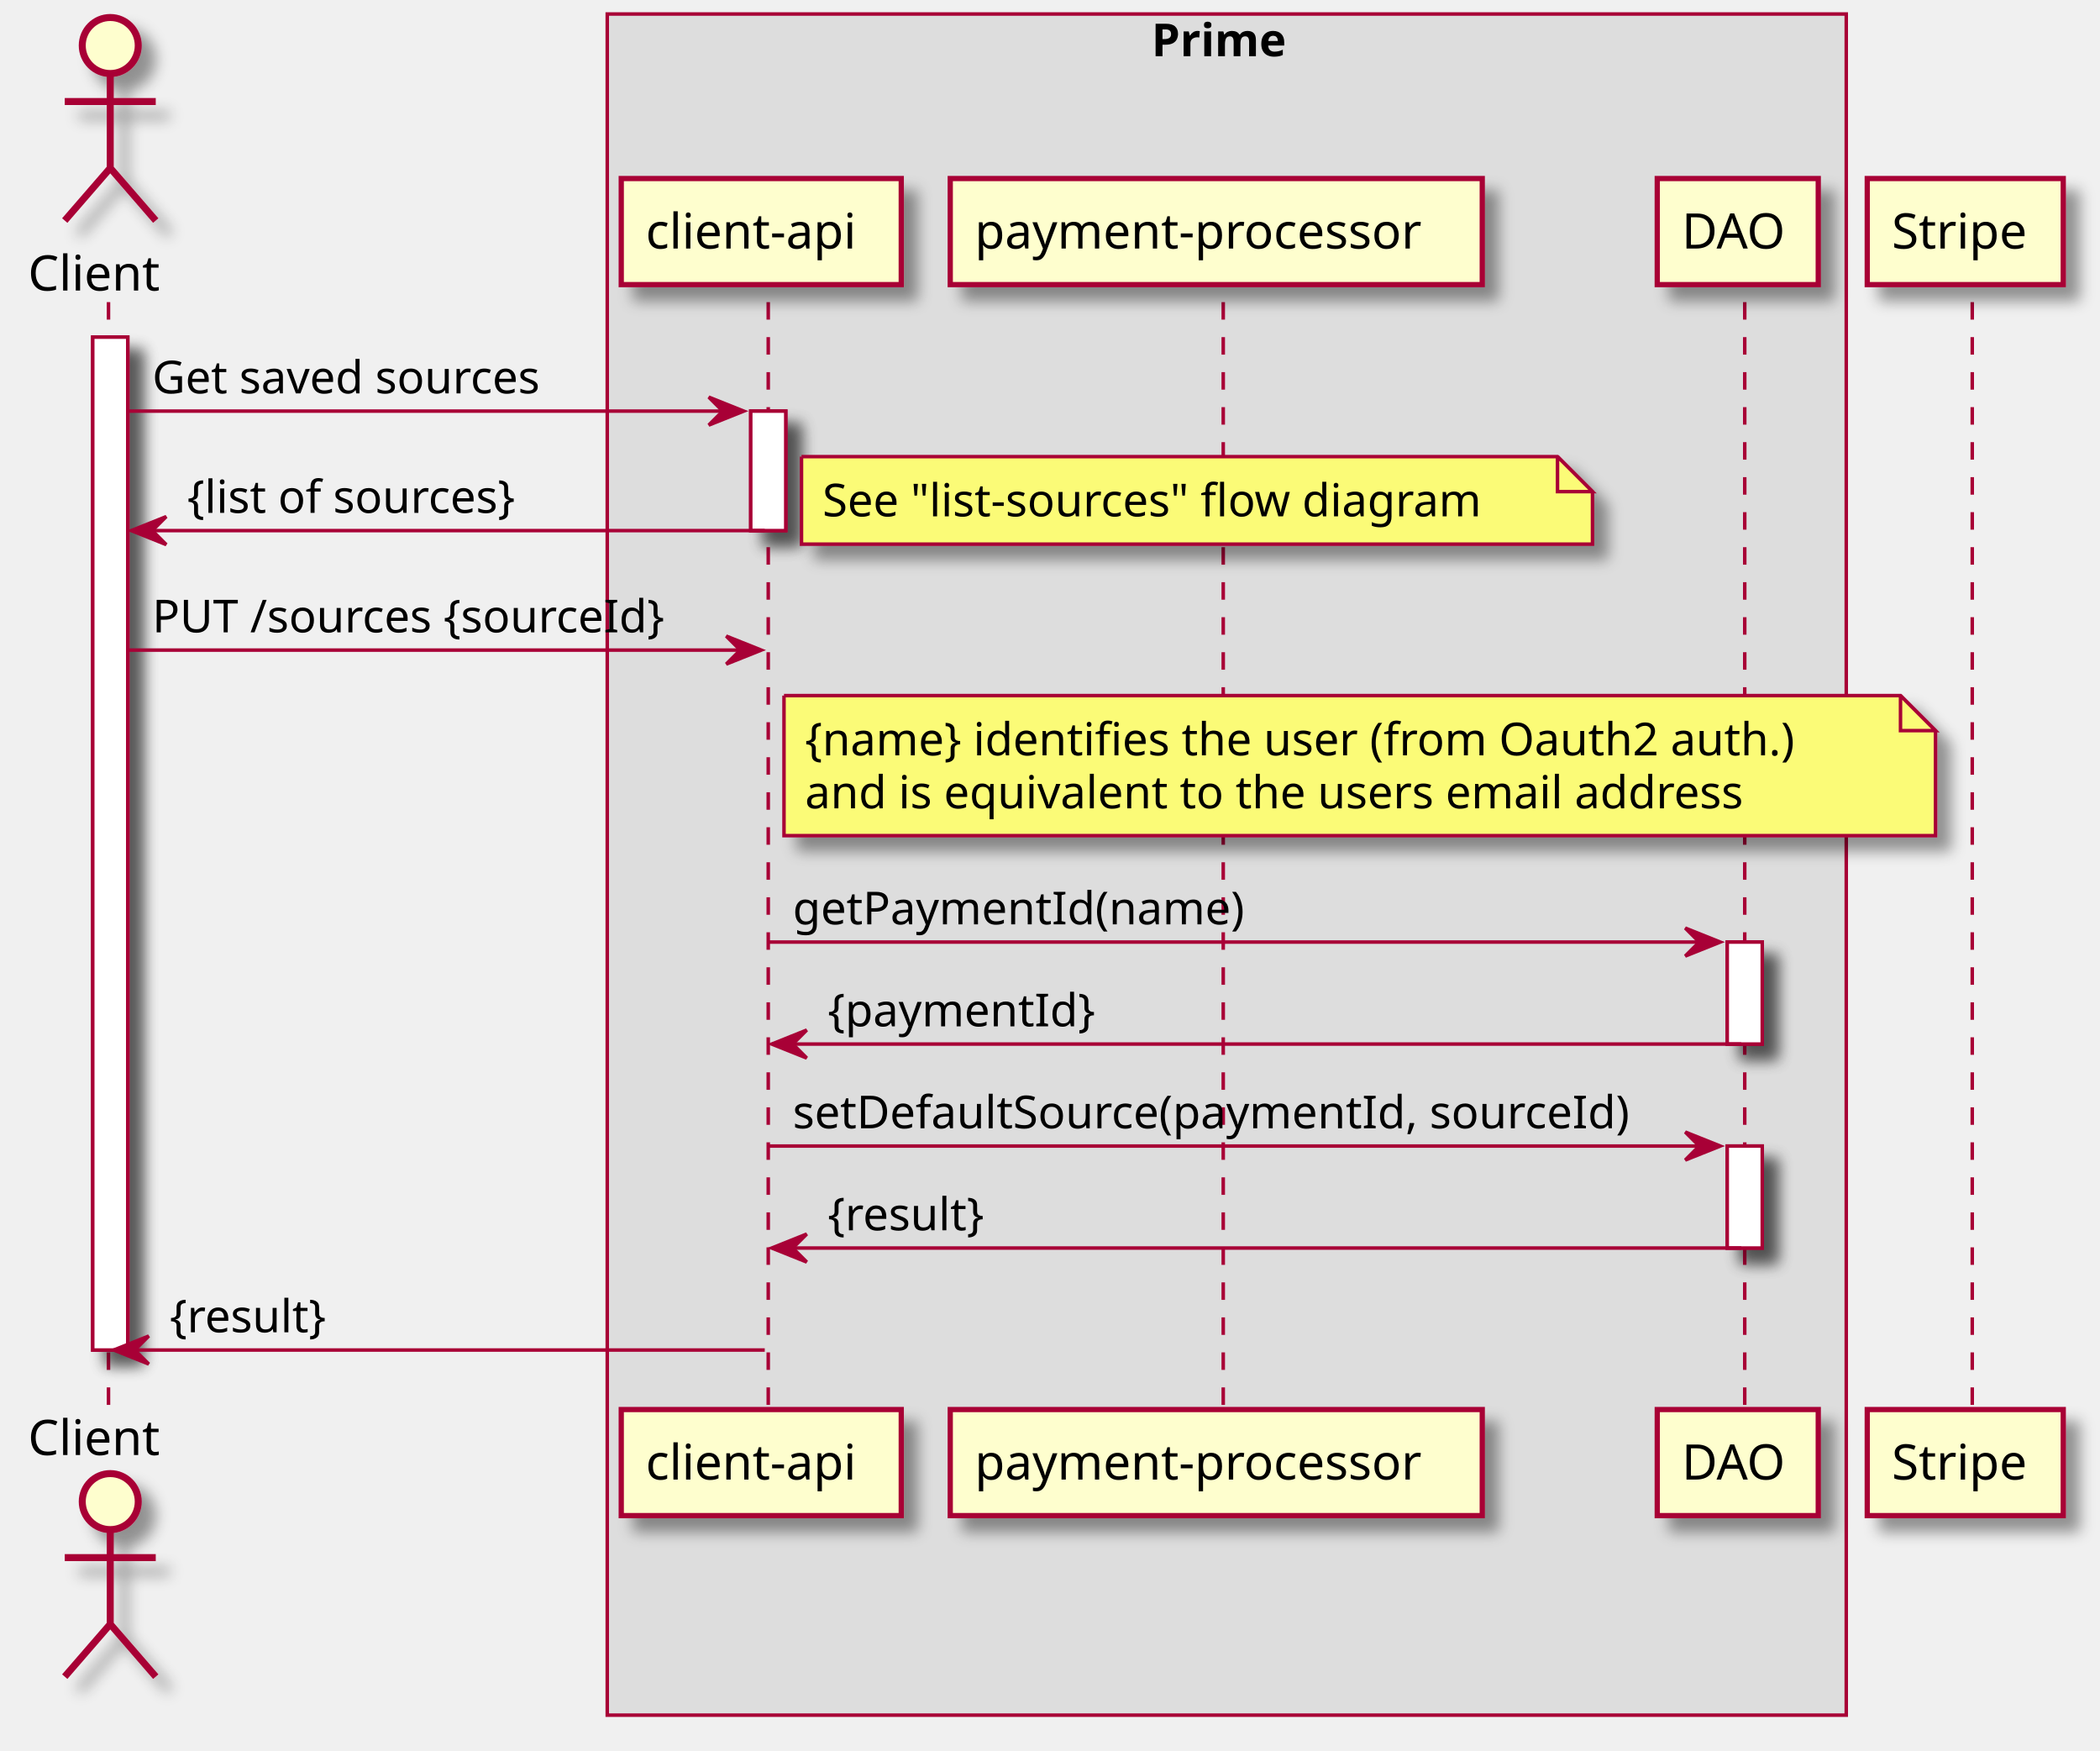
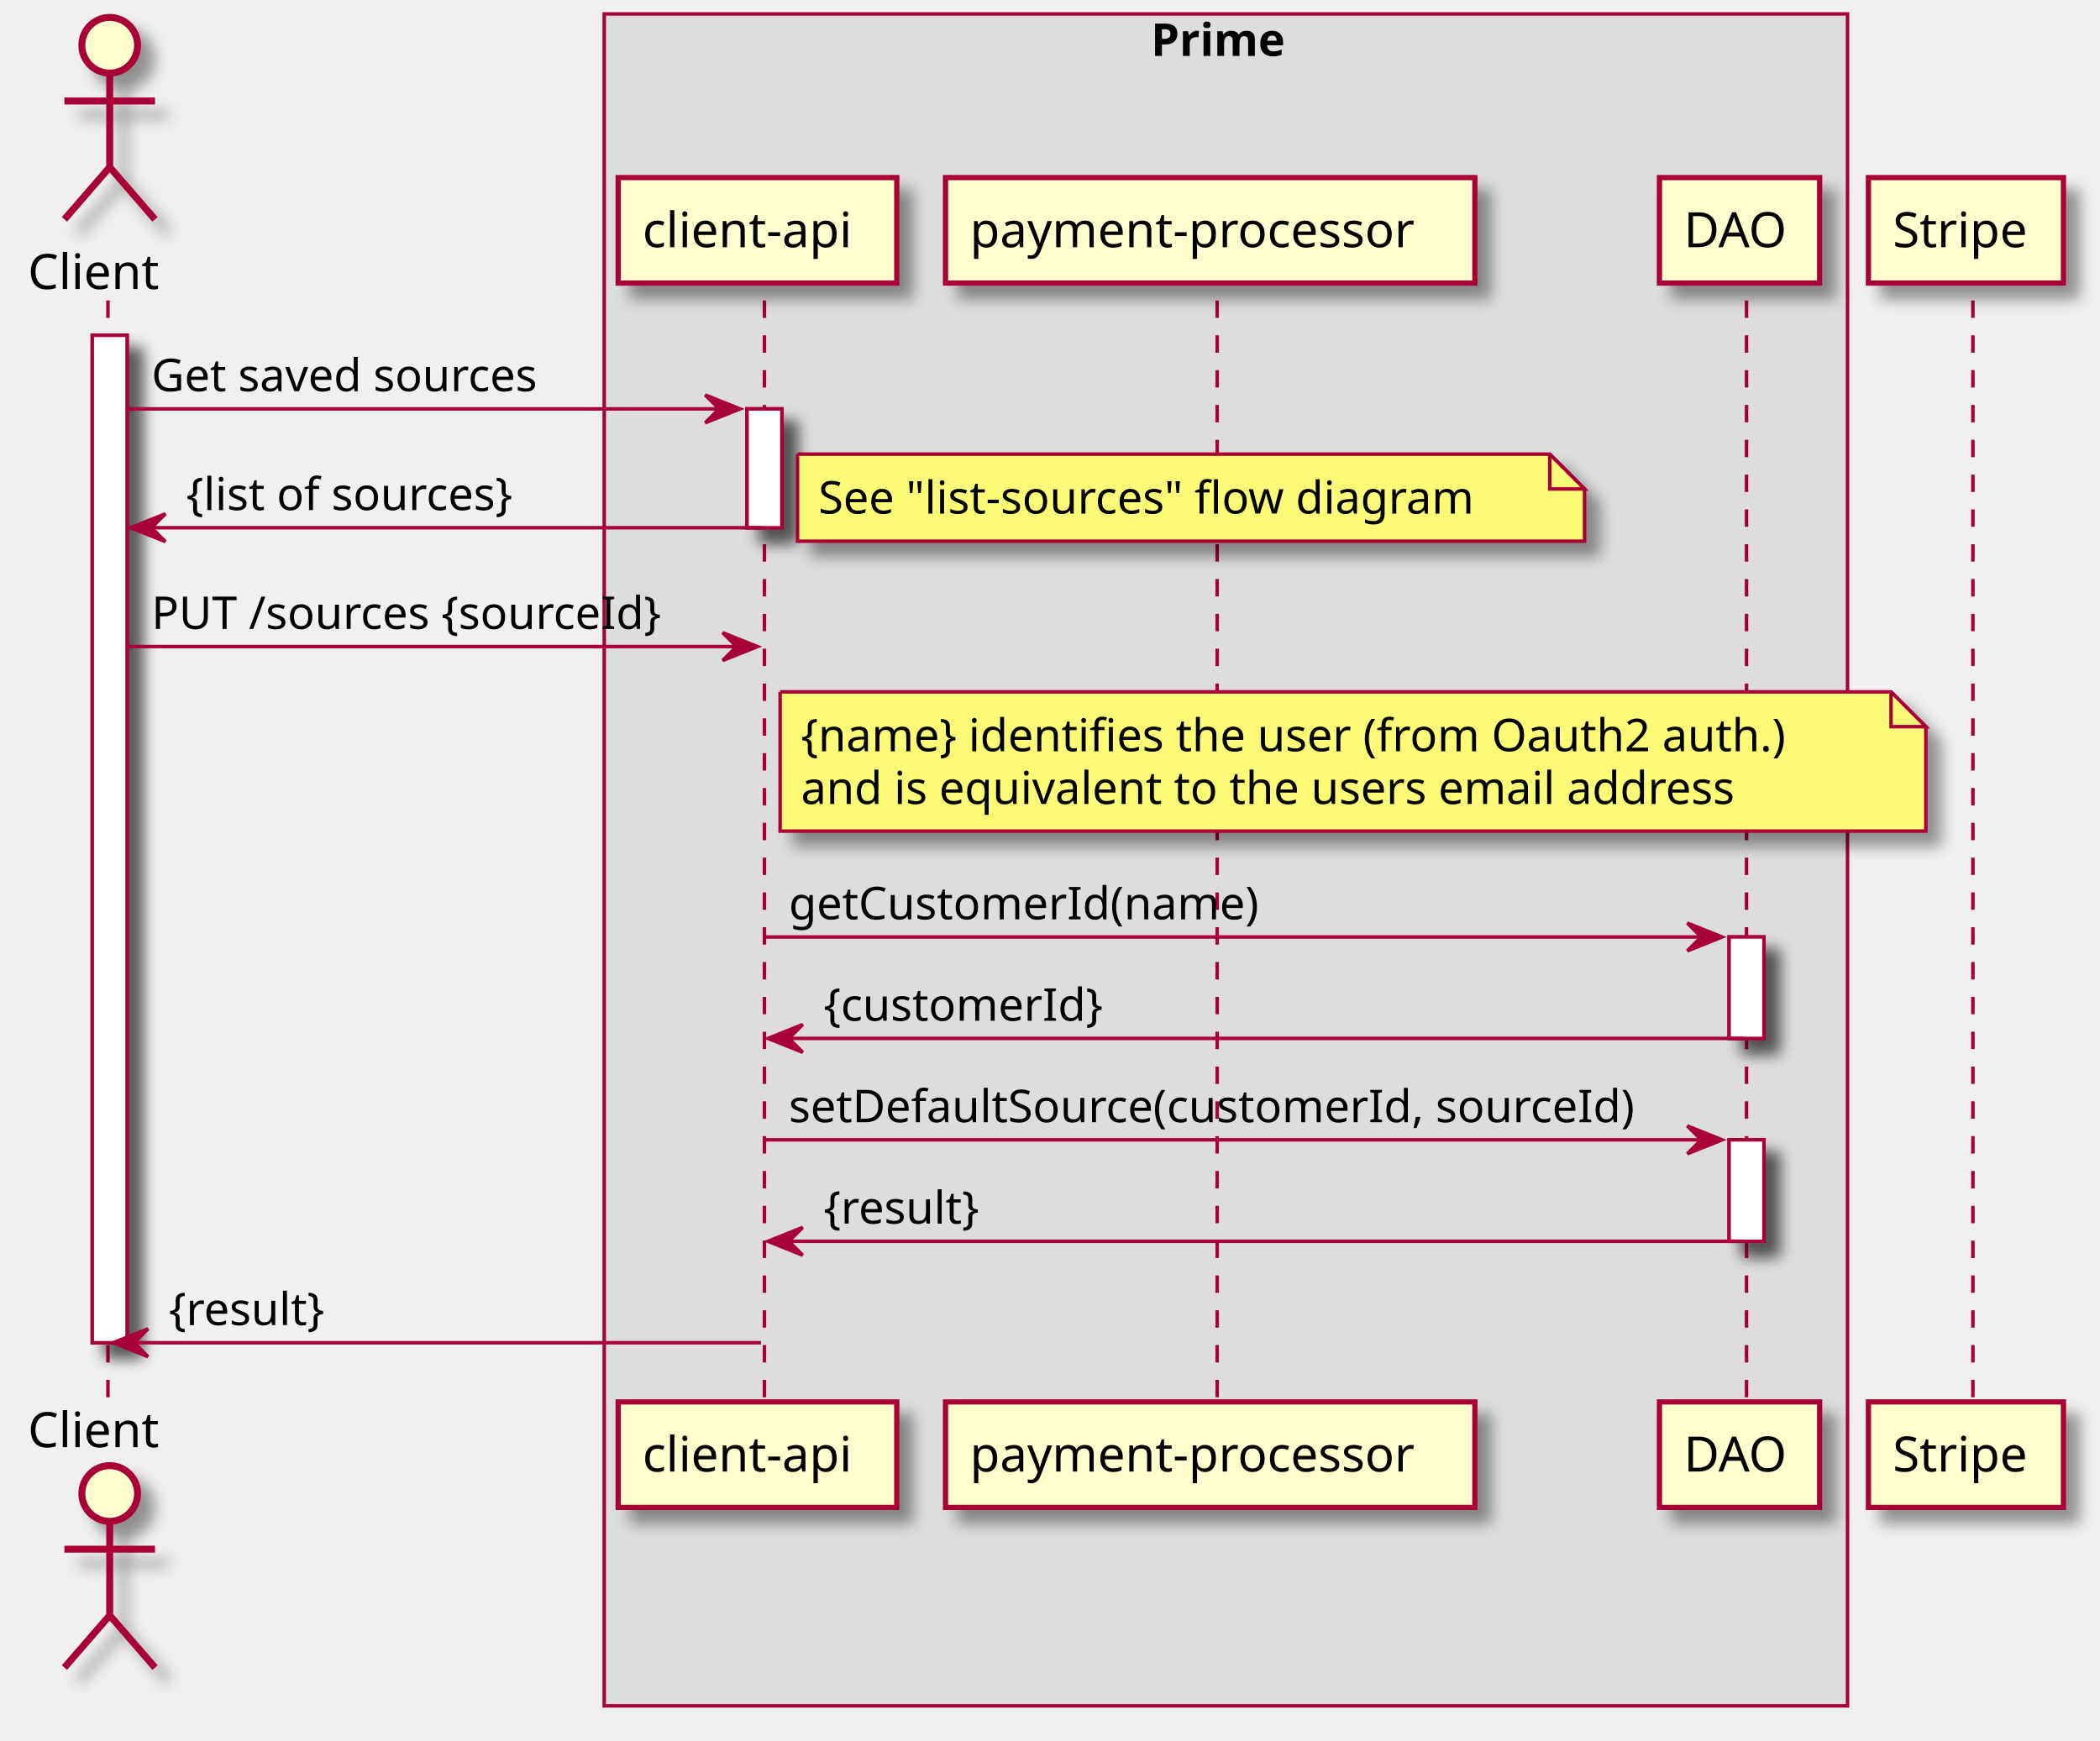
- <svg xmlns="http://www.w3.org/2000/svg" contentScriptType="application/ecmascript" contentStyleType="text/css" height="500px" preserveAspectRatio="none" style="width:600px;height:500px;" version="1.1" viewBox="0 0 600 500" width="600px" zoomAndPan="magnify">
+ <svg xmlns="http://www.w3.org/2000/svg" contentScriptType="application/ecmascript" contentStyleType="text/css" height="500px" preserveAspectRatio="none" style="width:603px;height:500px;" version="1.1" viewBox="0 0 603 500" width="603px" zoomAndPan="magnify">
  <defs>
-     <filter height="300%" id="f1jjj6z1pr7jyh" width="300%" x="-1" y="-1">
+     <filter height="300%" id="f7fkcr67dv9ot" width="300%" x="-1" y="-1">
      <feGaussianBlur result="blurOut" stdDeviation="2.0" />
      <feColorMatrix in="blurOut" result="blurOut2" type="matrix" values="0 0 0 0 0 0 0 0 0 0 0 0 0 0 0 0 0 0 .4 0" />
      <feOffset dx="4.0" dy="4.0" in="blurOut2" result="blurOut3" />
      <feBlend in="SourceGraphic" in2="blurOut3" mode="normal" />
    </filter>
  </defs>
  <g>
-     <rect fill="#DDDDDD" height="485.922" style="stroke: #A80036; stroke-width: 1.0;" width="354" x="173.5" y="4" />
-     <text fill="#000000" font-family="sans-serif" font-size="13" font-weight="bold" lengthAdjust="spacingAndGlyphs" textLength="43" x="329" y="16.067">Prime</text>
-     <rect fill="#FFFFFF" filter="url(#f1jjj6z1pr7jyh)" height="289.328" style="stroke: #A80036; stroke-width: 1.0;" width="10" x="26.5" y="96.297" />
-     <rect fill="#FFFFFF" filter="url(#f1jjj6z1pr7jyh)" height="34.133" style="stroke: #A80036; stroke-width: 1.0;" width="10" x="214.5" y="117.43" />
-     <rect fill="#FFFFFF" filter="url(#f1jjj6z1pr7jyh)" height="29.133" style="stroke: #A80036; stroke-width: 1.0;" width="10" x="493.5" y="269.094" />
-     <rect fill="#FFFFFF" filter="url(#f1jjj6z1pr7jyh)" height="29.133" style="stroke: #A80036; stroke-width: 1.0;" width="10" x="493.5" y="327.359" />
+     <rect fill="#DDDDDD" height="485.922" style="stroke: #A80036; stroke-width: 1.0;" width="357" x="173.5" y="4" />
+     <text fill="#000000" font-family="sans-serif" font-size="13" font-weight="bold" lengthAdjust="spacingAndGlyphs" textLength="43" x="330.5" y="16.067">Prime</text>
+     <rect fill="#FFFFFF" filter="url(#f7fkcr67dv9ot)" height="289.328" style="stroke: #A80036; stroke-width: 1.0;" width="10" x="26.5" y="96.297" />
+     <rect fill="#FFFFFF" filter="url(#f7fkcr67dv9ot)" height="34.133" style="stroke: #A80036; stroke-width: 1.0;" width="10" x="214.5" y="117.43" />
+     <rect fill="#FFFFFF" filter="url(#f7fkcr67dv9ot)" height="29.133" style="stroke: #A80036; stroke-width: 1.0;" width="10" x="496.5" y="269.094" />
+     <rect fill="#FFFFFF" filter="url(#f7fkcr67dv9ot)" height="29.133" style="stroke: #A80036; stroke-width: 1.0;" width="10" x="496.5" y="327.359" />
    <line style="stroke: #A80036; stroke-width: 1.0; stroke-dasharray: 5.0,5.0;" x1="31" x2="31" y1="86.297" y2="403.625" />
    <line style="stroke: #A80036; stroke-width: 1.0; stroke-dasharray: 5.0,5.0;" x1="219.5" x2="219.5" y1="86.297" y2="403.625" />
    <line style="stroke: #A80036; stroke-width: 1.0; stroke-dasharray: 5.0,5.0;" x1="349.5" x2="349.5" y1="86.297" y2="403.625" />
-     <line style="stroke: #A80036; stroke-width: 1.0; stroke-dasharray: 5.0,5.0;" x1="498.5" x2="498.5" y1="86.297" y2="403.625" />
-     <line style="stroke: #A80036; stroke-width: 1.0; stroke-dasharray: 5.0,5.0;" x1="563.5" x2="563.5" y1="86.297" y2="403.625" />
+     <line style="stroke: #A80036; stroke-width: 1.0; stroke-dasharray: 5.0,5.0;" x1="501.5" x2="501.5" y1="86.297" y2="403.625" />
+     <line style="stroke: #A80036; stroke-width: 1.0; stroke-dasharray: 5.0,5.0;" x1="566.5" x2="566.5" y1="86.297" y2="403.625" />
    <text fill="#000000" font-family="sans-serif" font-size="14" lengthAdjust="spacingAndGlyphs" textLength="41" x="8" y="82.995">Client</text>
-     <ellipse cx="31.5" cy="13" fill="#FEFECE" filter="url(#f1jjj6z1pr7jyh)" rx="8" ry="8" style="stroke: #A80036; stroke-width: 2.0;" />
-     <path d="M31.5,21 L31.5,48 M18.5,29 L44.5,29 M31.5,48 L18.5,63 M31.5,48 L44.5,63 " fill="none" filter="url(#f1jjj6z1pr7jyh)" style="stroke: #A80036; stroke-width: 2.0;" />
+     <ellipse cx="31.5" cy="13" fill="#FEFECE" filter="url(#f7fkcr67dv9ot)" rx="8" ry="8" style="stroke: #A80036; stroke-width: 2.0;" />
+     <path d="M31.5,21 L31.5,48 M18.5,29 L44.5,29 M31.5,48 L18.5,63 M31.5,48 L44.5,63 " fill="none" filter="url(#f7fkcr67dv9ot)" style="stroke: #A80036; stroke-width: 2.0;" />
    <text fill="#000000" font-family="sans-serif" font-size="14" lengthAdjust="spacingAndGlyphs" textLength="41" x="8" y="415.62">Client</text>
-     <ellipse cx="31.5" cy="428.922" fill="#FEFECE" filter="url(#f1jjj6z1pr7jyh)" rx="8" ry="8" style="stroke: #A80036; stroke-width: 2.0;" />
-     <path d="M31.5,436.922 L31.5,463.922 M18.5,444.922 L44.5,444.922 M31.5,463.922 L18.5,478.922 M31.5,463.922 L44.5,478.922 " fill="none" filter="url(#f1jjj6z1pr7jyh)" style="stroke: #A80036; stroke-width: 2.0;" />
-     <rect fill="#FEFECE" filter="url(#f1jjj6z1pr7jyh)" height="30.297" style="stroke: #A80036; stroke-width: 1.5;" width="80" x="177.5" y="51" />
+     <ellipse cx="31.5" cy="428.922" fill="#FEFECE" filter="url(#f7fkcr67dv9ot)" rx="8" ry="8" style="stroke: #A80036; stroke-width: 2.0;" />
+     <path d="M31.5,436.922 L31.5,463.922 M18.5,444.922 L44.5,444.922 M31.5,463.922 L18.5,478.922 M31.5,463.922 L44.5,478.922 " fill="none" filter="url(#f7fkcr67dv9ot)" style="stroke: #A80036; stroke-width: 2.0;" />
+     <rect fill="#FEFECE" filter="url(#f7fkcr67dv9ot)" height="30.297" style="stroke: #A80036; stroke-width: 1.5;" width="80" x="177.5" y="51" />
    <text fill="#000000" font-family="sans-serif" font-size="14" lengthAdjust="spacingAndGlyphs" textLength="66" x="184.5" y="70.995">client-api</text>
-     <rect fill="#FEFECE" filter="url(#f1jjj6z1pr7jyh)" height="30.297" style="stroke: #A80036; stroke-width: 1.5;" width="80" x="177.5" y="402.625" />
+     <rect fill="#FEFECE" filter="url(#f7fkcr67dv9ot)" height="30.297" style="stroke: #A80036; stroke-width: 1.5;" width="80" x="177.5" y="402.625" />
    <text fill="#000000" font-family="sans-serif" font-size="14" lengthAdjust="spacingAndGlyphs" textLength="66" x="184.5" y="422.62">client-api</text>
-     <rect fill="#FEFECE" filter="url(#f1jjj6z1pr7jyh)" height="30.297" style="stroke: #A80036; stroke-width: 1.5;" width="152" x="271.5" y="51" />
+     <rect fill="#FEFECE" filter="url(#f7fkcr67dv9ot)" height="30.297" style="stroke: #A80036; stroke-width: 1.5;" width="152" x="271.5" y="51" />
    <text fill="#000000" font-family="sans-serif" font-size="14" lengthAdjust="spacingAndGlyphs" textLength="138" x="278.5" y="70.995">payment-processor</text>
-     <rect fill="#FEFECE" filter="url(#f1jjj6z1pr7jyh)" height="30.297" style="stroke: #A80036; stroke-width: 1.5;" width="152" x="271.5" y="402.625" />
+     <rect fill="#FEFECE" filter="url(#f7fkcr67dv9ot)" height="30.297" style="stroke: #A80036; stroke-width: 1.5;" width="152" x="271.5" y="402.625" />
    <text fill="#000000" font-family="sans-serif" font-size="14" lengthAdjust="spacingAndGlyphs" textLength="138" x="278.5" y="422.62">payment-processor</text>
-     <rect fill="#FEFECE" filter="url(#f1jjj6z1pr7jyh)" height="30.297" style="stroke: #A80036; stroke-width: 1.5;" width="46" x="473.5" y="51" />
-     <text fill="#000000" font-family="sans-serif" font-size="14" lengthAdjust="spacingAndGlyphs" textLength="32" x="480.5" y="70.995">DAO</text>
-     <rect fill="#FEFECE" filter="url(#f1jjj6z1pr7jyh)" height="30.297" style="stroke: #A80036; stroke-width: 1.5;" width="46" x="473.5" y="402.625" />
-     <text fill="#000000" font-family="sans-serif" font-size="14" lengthAdjust="spacingAndGlyphs" textLength="32" x="480.5" y="422.62">DAO</text>
-     <rect fill="#FEFECE" filter="url(#f1jjj6z1pr7jyh)" height="30.297" style="stroke: #A80036; stroke-width: 1.5;" width="56" x="533.5" y="51" />
-     <text fill="#000000" font-family="sans-serif" font-size="14" lengthAdjust="spacingAndGlyphs" textLength="42" x="540.5" y="70.995">Stripe</text>
-     <rect fill="#FEFECE" filter="url(#f1jjj6z1pr7jyh)" height="30.297" style="stroke: #A80036; stroke-width: 1.5;" width="56" x="533.5" y="402.625" />
-     <text fill="#000000" font-family="sans-serif" font-size="14" lengthAdjust="spacingAndGlyphs" textLength="42" x="540.5" y="422.62">Stripe</text>
-     <rect fill="#FFFFFF" filter="url(#f1jjj6z1pr7jyh)" height="289.328" style="stroke: #A80036; stroke-width: 1.0;" width="10" x="26.5" y="96.297" />
-     <rect fill="#FFFFFF" filter="url(#f1jjj6z1pr7jyh)" height="34.133" style="stroke: #A80036; stroke-width: 1.0;" width="10" x="214.5" y="117.43" />
-     <rect fill="#FFFFFF" filter="url(#f1jjj6z1pr7jyh)" height="29.133" style="stroke: #A80036; stroke-width: 1.0;" width="10" x="493.5" y="269.094" />
-     <rect fill="#FFFFFF" filter="url(#f1jjj6z1pr7jyh)" height="29.133" style="stroke: #A80036; stroke-width: 1.0;" width="10" x="493.5" y="327.359" />
+     <rect fill="#FEFECE" filter="url(#f7fkcr67dv9ot)" height="30.297" style="stroke: #A80036; stroke-width: 1.5;" width="46" x="476.5" y="51" />
+     <text fill="#000000" font-family="sans-serif" font-size="14" lengthAdjust="spacingAndGlyphs" textLength="32" x="483.5" y="70.995">DAO</text>
+     <rect fill="#FEFECE" filter="url(#f7fkcr67dv9ot)" height="30.297" style="stroke: #A80036; stroke-width: 1.5;" width="46" x="476.5" y="402.625" />
+     <text fill="#000000" font-family="sans-serif" font-size="14" lengthAdjust="spacingAndGlyphs" textLength="32" x="483.5" y="422.62">DAO</text>
+     <rect fill="#FEFECE" filter="url(#f7fkcr67dv9ot)" height="30.297" style="stroke: #A80036; stroke-width: 1.5;" width="56" x="536.5" y="51" />
+     <text fill="#000000" font-family="sans-serif" font-size="14" lengthAdjust="spacingAndGlyphs" textLength="42" x="543.5" y="70.995">Stripe</text>
+     <rect fill="#FEFECE" filter="url(#f7fkcr67dv9ot)" height="30.297" style="stroke: #A80036; stroke-width: 1.5;" width="56" x="536.5" y="402.625" />
+     <text fill="#000000" font-family="sans-serif" font-size="14" lengthAdjust="spacingAndGlyphs" textLength="42" x="543.5" y="422.62">Stripe</text>
+     <rect fill="#FFFFFF" filter="url(#f7fkcr67dv9ot)" height="289.328" style="stroke: #A80036; stroke-width: 1.0;" width="10" x="26.5" y="96.297" />
+     <rect fill="#FFFFFF" filter="url(#f7fkcr67dv9ot)" height="34.133" style="stroke: #A80036; stroke-width: 1.0;" width="10" x="214.5" y="117.43" />
+     <rect fill="#FFFFFF" filter="url(#f7fkcr67dv9ot)" height="29.133" style="stroke: #A80036; stroke-width: 1.0;" width="10" x="496.5" y="269.094" />
+     <rect fill="#FFFFFF" filter="url(#f7fkcr67dv9ot)" height="29.133" style="stroke: #A80036; stroke-width: 1.0;" width="10" x="496.5" y="327.359" />
    <polygon fill="#A80036" points="202.5,113.43,212.5,117.43,202.5,121.43,206.5,117.43" style="stroke: #A80036; stroke-width: 1.0;" />
    <line style="stroke: #A80036; stroke-width: 1.0;" x1="36.5" x2="208.5" y1="117.43" y2="117.43" />
    <text fill="#000000" font-family="sans-serif" font-size="13" lengthAdjust="spacingAndGlyphs" textLength="120" x="43.5" y="112.364">Get saved sources</text>
    <polygon fill="#A80036" points="47.5,147.562,37.5,151.562,47.5,155.562,43.5,151.562" style="stroke: #A80036; stroke-width: 1.0;" />
    <line style="stroke: #A80036; stroke-width: 1.0;" x1="41.5" x2="218.5" y1="151.562" y2="151.562" />
    <text fill="#000000" font-family="sans-serif" font-size="13" lengthAdjust="spacingAndGlyphs" textLength="107" x="53.5" y="146.497">{list of sources}</text>
-     <path d="M229,130.43 L229,155.43 L455,155.43 L455,140.43 L445,130.43 L229,130.43 " fill="#FBFB77" filter="url(#f1jjj6z1pr7jyh)" style="stroke: #A80036; stroke-width: 1.0;" />
+     <path d="M229,130.43 L229,155.43 L455,155.43 L455,140.43 L445,130.43 L229,130.43 " fill="#FBFB77" filter="url(#f7fkcr67dv9ot)" style="stroke: #A80036; stroke-width: 1.0;" />
    <path d="M445,130.43 L445,140.43 L455,140.43 L445,130.43 " fill="#FBFB77" style="stroke: #A80036; stroke-width: 1.0;" />
    <text fill="#000000" font-family="sans-serif" font-size="13" lengthAdjust="spacingAndGlyphs" textLength="205" x="235" y="147.497">See "list-sources" flow diagram</text>
    <polygon fill="#A80036" points="207.5,181.695,217.5,185.695,207.5,189.695,211.5,185.695" style="stroke: #A80036; stroke-width: 1.0;" />
    <line style="stroke: #A80036; stroke-width: 1.0;" x1="36.5" x2="213.5" y1="185.695" y2="185.695" />
    <text fill="#000000" font-family="sans-serif" font-size="13" lengthAdjust="spacingAndGlyphs" textLength="159" x="43.5" y="180.629">PUT /sources {sourceId}</text>
-     <path d="M224,198.695 L224,238.695 L553,238.695 L553,208.695 L543,198.695 L224,198.695 " fill="#FBFB77" filter="url(#f1jjj6z1pr7jyh)" style="stroke: #A80036; stroke-width: 1.0;" />
+     <path d="M224,198.695 L224,238.695 L553,238.695 L553,208.695 L543,198.695 L224,198.695 " fill="#FBFB77" filter="url(#f7fkcr67dv9ot)" style="stroke: #A80036; stroke-width: 1.0;" />
    <path d="M543,198.695 L543,208.695 L553,208.695 L543,198.695 " fill="#FBFB77" style="stroke: #A80036; stroke-width: 1.0;" />
    <text fill="#000000" font-family="sans-serif" font-size="13" lengthAdjust="spacingAndGlyphs" textLength="308" x="230" y="215.762">{name} identifies the user (from Oauth2 auth.)</text>
    <text fill="#000000" font-family="sans-serif" font-size="13" lengthAdjust="spacingAndGlyphs" textLength="289" x="230" y="230.895">and is equivalent to the users email address</text>
-     <polygon fill="#A80036" points="481.5,265.094,491.5,269.094,481.5,273.094,485.5,269.094" style="stroke: #A80036; stroke-width: 1.0;" />
-     <line style="stroke: #A80036; stroke-width: 1.0;" x1="219.5" x2="487.5" y1="269.094" y2="269.094" />
-     <text fill="#000000" font-family="sans-serif" font-size="13" lengthAdjust="spacingAndGlyphs" textLength="138" x="226.5" y="264.028">getPaymentId(name)</text>
+     <polygon fill="#A80036" points="484.5,265.094,494.5,269.094,484.5,273.094,488.5,269.094" style="stroke: #A80036; stroke-width: 1.0;" />
+     <line style="stroke: #A80036; stroke-width: 1.0;" x1="219.5" x2="490.5" y1="269.094" y2="269.094" />
+     <text fill="#000000" font-family="sans-serif" font-size="13" lengthAdjust="spacingAndGlyphs" textLength="143" x="226.5" y="264.028">getCustomerId(name)</text>
    <polygon fill="#A80036" points="230.5,294.227,220.5,298.227,230.5,302.227,226.5,298.227" style="stroke: #A80036; stroke-width: 1.0;" />
-     <line style="stroke: #A80036; stroke-width: 1.0;" x1="224.5" x2="497.5" y1="298.227" y2="298.227" />
-     <text fill="#000000" font-family="sans-serif" font-size="13" lengthAdjust="spacingAndGlyphs" textLength="86" x="236.5" y="293.161">{paymentId}</text>
-     <polygon fill="#A80036" points="481.5,323.359,491.5,327.359,481.5,331.359,485.5,327.359" style="stroke: #A80036; stroke-width: 1.0;" />
-     <line style="stroke: #A80036; stroke-width: 1.0;" x1="219.5" x2="487.5" y1="327.359" y2="327.359" />
-     <text fill="#000000" font-family="sans-serif" font-size="13" lengthAdjust="spacingAndGlyphs" textLength="255" x="226.5" y="322.293">setDefaultSource(paymentId, sourceId)</text>
+     <line style="stroke: #A80036; stroke-width: 1.0;" x1="224.5" x2="500.5" y1="298.227" y2="298.227" />
+     <text fill="#000000" font-family="sans-serif" font-size="13" lengthAdjust="spacingAndGlyphs" textLength="89" x="236.5" y="293.161">{customerId}</text>
+     <polygon fill="#A80036" points="484.5,323.359,494.5,327.359,484.5,331.359,488.5,327.359" style="stroke: #A80036; stroke-width: 1.0;" />
+     <line style="stroke: #A80036; stroke-width: 1.0;" x1="219.5" x2="490.5" y1="327.359" y2="327.359" />
+     <text fill="#000000" font-family="sans-serif" font-size="13" lengthAdjust="spacingAndGlyphs" textLength="258" x="226.5" y="322.293">setDefaultSource(customerId, sourceId)</text>
    <polygon fill="#A80036" points="230.5,352.492,220.5,356.492,230.5,360.492,226.5,356.492" style="stroke: #A80036; stroke-width: 1.0;" />
-     <line style="stroke: #A80036; stroke-width: 1.0;" x1="224.5" x2="497.5" y1="356.492" y2="356.492" />
+     <line style="stroke: #A80036; stroke-width: 1.0;" x1="224.5" x2="500.5" y1="356.492" y2="356.492" />
    <text fill="#000000" font-family="sans-serif" font-size="13" lengthAdjust="spacingAndGlyphs" textLength="53" x="236.5" y="351.426">{result}</text>
    <polygon fill="#A80036" points="42.5,381.625,32.5,385.625,42.5,389.625,38.5,385.625" style="stroke: #A80036; stroke-width: 1.0;" />
    <line style="stroke: #A80036; stroke-width: 1.0;" x1="36.5" x2="218.5" y1="385.625" y2="385.625" />
    <text fill="#000000" font-family="sans-serif" font-size="13" lengthAdjust="spacingAndGlyphs" textLength="53" x="48.5" y="380.559">{result}</text>
  </g>
</svg>
